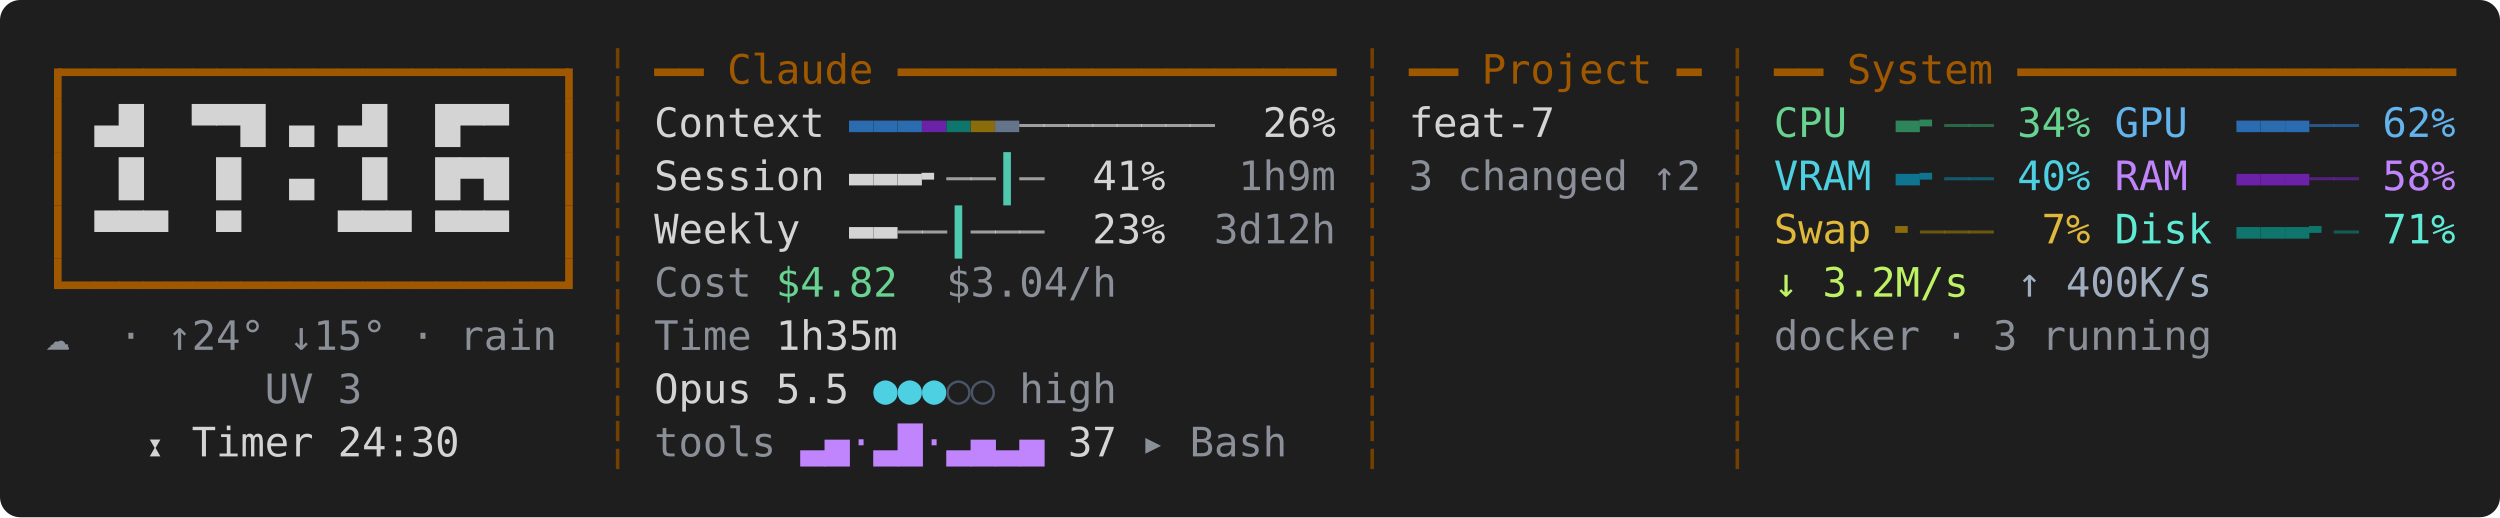
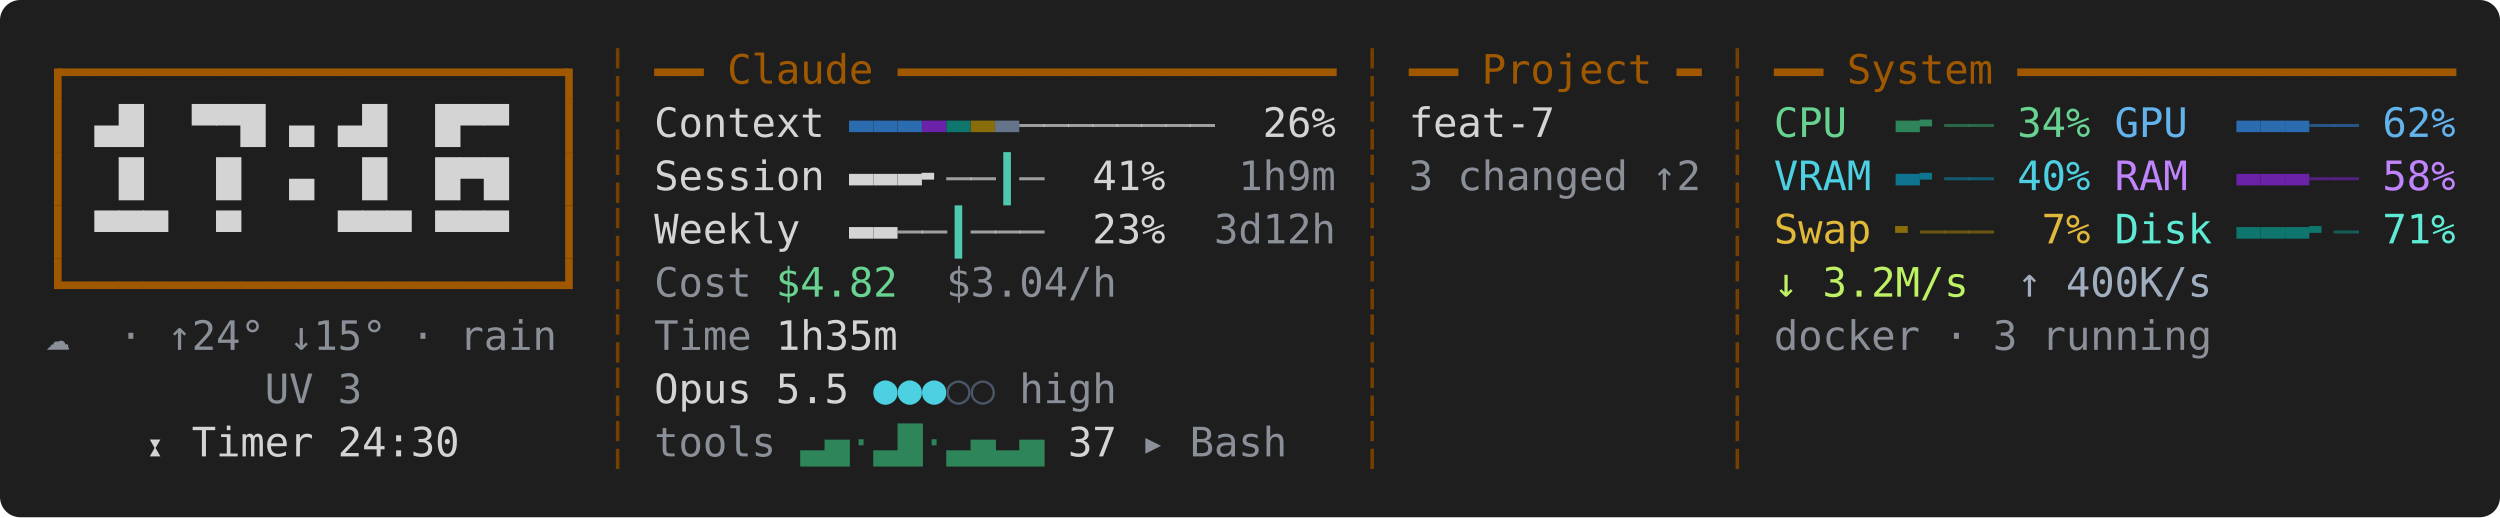
<svg xmlns="http://www.w3.org/2000/svg" width="986" height="204" viewBox="0 0 986 204" font-family="DejaVu Sans Mono, Menlo, Consolas, monospace" font-size="16">
  <rect width="986" height="204" rx="8" fill="#1e1e1e" />
  <line x1="22.8" y1="28.5" x2="27.6" y2="28.5" stroke="#a05800" stroke-width="3" />
  <line x1="22.8" y1="27.0" x2="22.8" y2="39.0" stroke="#a05800" stroke-width="3" />
  <line x1="27.6" y1="28.5" x2="37.6" y2="28.5" stroke="#a05800" stroke-width="3" />
  <line x1="37.2" y1="28.5" x2="47.2" y2="28.5" stroke="#a05800" stroke-width="3" />
  <line x1="46.8" y1="28.5" x2="56.8" y2="28.5" stroke="#a05800" stroke-width="3" />
  <line x1="56.4" y1="28.5" x2="66.4" y2="28.5" stroke="#a05800" stroke-width="3" />
  <line x1="66.0" y1="28.5" x2="76.0" y2="28.5" stroke="#a05800" stroke-width="3" />
  <line x1="75.6" y1="28.5" x2="85.6" y2="28.5" stroke="#a05800" stroke-width="3" />
  <line x1="85.2" y1="28.5" x2="95.2" y2="28.5" stroke="#a05800" stroke-width="3" />
  <line x1="94.8" y1="28.5" x2="104.8" y2="28.5" stroke="#a05800" stroke-width="3" />
  <line x1="104.4" y1="28.5" x2="114.4" y2="28.5" stroke="#a05800" stroke-width="3" />
  <line x1="114.0" y1="28.5" x2="124.0" y2="28.5" stroke="#a05800" stroke-width="3" />
  <line x1="123.6" y1="28.5" x2="133.6" y2="28.5" stroke="#a05800" stroke-width="3" />
  <line x1="133.2" y1="28.5" x2="143.2" y2="28.5" stroke="#a05800" stroke-width="3" />
  <line x1="142.8" y1="28.5" x2="152.8" y2="28.5" stroke="#a05800" stroke-width="3" />
  <line x1="152.4" y1="28.5" x2="162.4" y2="28.5" stroke="#a05800" stroke-width="3" />
  <line x1="162.0" y1="28.5" x2="172.0" y2="28.5" stroke="#a05800" stroke-width="3" />
  <line x1="171.6" y1="28.5" x2="181.6" y2="28.5" stroke="#a05800" stroke-width="3" />
  <line x1="181.2" y1="28.5" x2="191.2" y2="28.5" stroke="#a05800" stroke-width="3" />
  <line x1="190.8" y1="28.5" x2="200.8" y2="28.5" stroke="#a05800" stroke-width="3" />
  <line x1="200.4" y1="28.5" x2="210.4" y2="28.5" stroke="#a05800" stroke-width="3" />
  <line x1="210.0" y1="28.5" x2="220.0" y2="28.5" stroke="#a05800" stroke-width="3" />
  <line x1="224.4" y1="28.5" x2="219.6" y2="28.5" stroke="#a05800" stroke-width="3" />
  <line x1="224.4" y1="27.0" x2="224.4" y2="39.0" stroke="#a05800" stroke-width="3" />
  <line x1="243.6" y1="19" x2="243.6" y2="27.0" stroke="#744000" stroke-width="1.4" />
  <line x1="243.6" y1="30.0" x2="243.6" y2="38" stroke="#744000" stroke-width="1.4" />
  <line x1="258.0" y1="28.5" x2="268.0" y2="28.5" stroke="#a05800" stroke-width="3" />
  <line x1="267.6" y1="28.5" x2="277.6" y2="28.5" stroke="#a05800" stroke-width="3" />
  <text x="286.8" y="33" fill="#a05800">C</text>
  <text x="296.4" y="33" fill="#a05800">l</text>
  <text x="306.0" y="33" fill="#a05800">a</text>
  <text x="315.6" y="33" fill="#a05800">u</text>
  <text x="325.2" y="33" fill="#a05800">d</text>
  <text x="334.8" y="33" fill="#a05800">e</text>
  <line x1="354.0" y1="28.5" x2="364.0" y2="28.5" stroke="#a05800" stroke-width="3" />
  <line x1="363.6" y1="28.5" x2="373.6" y2="28.5" stroke="#a05800" stroke-width="3" />
  <line x1="373.2" y1="28.5" x2="383.2" y2="28.5" stroke="#a05800" stroke-width="3" />
  <line x1="382.8" y1="28.5" x2="392.8" y2="28.5" stroke="#a05800" stroke-width="3" />
  <line x1="392.4" y1="28.5" x2="402.4" y2="28.5" stroke="#a05800" stroke-width="3" />
  <line x1="402.0" y1="28.5" x2="412.0" y2="28.5" stroke="#a05800" stroke-width="3" />
  <line x1="411.6" y1="28.5" x2="421.6" y2="28.5" stroke="#a05800" stroke-width="3" />
  <line x1="421.2" y1="28.5" x2="431.2" y2="28.5" stroke="#a05800" stroke-width="3" />
  <line x1="430.8" y1="28.5" x2="440.8" y2="28.5" stroke="#a05800" stroke-width="3" />
  <line x1="440.4" y1="28.5" x2="450.4" y2="28.5" stroke="#a05800" stroke-width="3" />
  <line x1="450.0" y1="28.5" x2="460.0" y2="28.5" stroke="#a05800" stroke-width="3" />
  <line x1="459.6" y1="28.5" x2="469.6" y2="28.5" stroke="#a05800" stroke-width="3" />
  <line x1="469.2" y1="28.5" x2="479.2" y2="28.5" stroke="#a05800" stroke-width="3" />
  <line x1="478.8" y1="28.5" x2="488.8" y2="28.5" stroke="#a05800" stroke-width="3" />
  <line x1="488.4" y1="28.5" x2="498.4" y2="28.5" stroke="#a05800" stroke-width="3" />
  <line x1="498.0" y1="28.5" x2="508.0" y2="28.5" stroke="#a05800" stroke-width="3" />
  <line x1="507.6" y1="28.5" x2="517.6" y2="28.5" stroke="#a05800" stroke-width="3" />
  <line x1="517.2" y1="28.5" x2="527.2" y2="28.5" stroke="#a05800" stroke-width="3" />
  <line x1="541.2" y1="19" x2="541.2" y2="27.0" stroke="#744000" stroke-width="1.4" />
  <line x1="541.2" y1="30.0" x2="541.2" y2="38" stroke="#744000" stroke-width="1.4" />
  <line x1="555.6" y1="28.5" x2="565.6" y2="28.5" stroke="#a05800" stroke-width="3" />
  <line x1="565.2" y1="28.5" x2="575.2" y2="28.5" stroke="#a05800" stroke-width="3" />
  <text x="584.4" y="33" fill="#a05800">P</text>
  <text x="594.0" y="33" fill="#a05800">r</text>
  <text x="603.6" y="33" fill="#a05800">o</text>
  <text x="613.2" y="33" fill="#a05800">j</text>
  <text x="622.8" y="33" fill="#a05800">e</text>
  <text x="632.4" y="33" fill="#a05800">c</text>
  <text x="642.0" y="33" fill="#a05800">t</text>
  <line x1="661.2" y1="28.5" x2="671.2" y2="28.5" stroke="#a05800" stroke-width="3" />
  <line x1="685.2" y1="19" x2="685.2" y2="27.0" stroke="#744000" stroke-width="1.4" />
  <line x1="685.2" y1="30.0" x2="685.2" y2="38" stroke="#744000" stroke-width="1.4" />
  <line x1="699.6" y1="28.5" x2="709.6" y2="28.5" stroke="#a05800" stroke-width="3" />
  <line x1="709.2" y1="28.5" x2="719.2" y2="28.5" stroke="#a05800" stroke-width="3" />
  <text x="728.4" y="33" fill="#a05800">S</text>
  <text x="738.0" y="33" fill="#a05800">y</text>
  <text x="747.6" y="33" fill="#a05800">s</text>
  <text x="757.2" y="33" fill="#a05800">t</text>
  <text x="766.8" y="33" fill="#a05800">e</text>
  <text x="776.4" y="33" fill="#a05800">m</text>
  <line x1="795.6" y1="28.5" x2="805.6" y2="28.5" stroke="#a05800" stroke-width="3" />
  <line x1="805.2" y1="28.5" x2="815.2" y2="28.5" stroke="#a05800" stroke-width="3" />
  <line x1="814.8" y1="28.5" x2="824.8" y2="28.5" stroke="#a05800" stroke-width="3" />
  <line x1="824.4" y1="28.5" x2="834.4" y2="28.5" stroke="#a05800" stroke-width="3" />
  <line x1="834.0" y1="28.5" x2="844.0" y2="28.5" stroke="#a05800" stroke-width="3" />
  <line x1="843.6" y1="28.5" x2="853.6" y2="28.5" stroke="#a05800" stroke-width="3" />
  <line x1="853.2" y1="28.5" x2="863.2" y2="28.5" stroke="#a05800" stroke-width="3" />
  <line x1="862.8" y1="28.5" x2="872.8" y2="28.5" stroke="#a05800" stroke-width="3" />
  <line x1="872.4" y1="28.5" x2="882.4" y2="28.5" stroke="#a05800" stroke-width="3" />
  <line x1="882.0" y1="28.5" x2="892.0" y2="28.5" stroke="#a05800" stroke-width="3" />
  <line x1="891.6" y1="28.5" x2="901.6" y2="28.5" stroke="#a05800" stroke-width="3" />
  <line x1="901.2" y1="28.5" x2="911.2" y2="28.5" stroke="#a05800" stroke-width="3" />
  <line x1="910.8" y1="28.5" x2="920.8" y2="28.5" stroke="#a05800" stroke-width="3" />
  <line x1="920.4" y1="28.5" x2="930.4" y2="28.5" stroke="#a05800" stroke-width="3" />
  <line x1="930.0" y1="28.5" x2="940.0" y2="28.5" stroke="#a05800" stroke-width="3" />
  <line x1="939.6" y1="28.5" x2="949.6" y2="28.5" stroke="#a05800" stroke-width="3" />
  <line x1="949.2" y1="28.5" x2="959.2" y2="28.5" stroke="#a05800" stroke-width="3" />
  <line x1="958.8" y1="28.5" x2="968.8" y2="28.5" stroke="#a05800" stroke-width="3" />
  <line x1="22.8" y1="39" x2="22.8" y2="60" stroke="#a05800" stroke-width="3" />
  <rect x="37.2" y="49.5" width="10.0" height="8.5" fill="#d4d4d4" />
  <rect x="46.8" y="41" width="10.0" height="17" fill="#d4d4d4" />
  <rect x="75.6" y="41" width="10.0" height="8.5" fill="#d4d4d4" />
  <rect x="85.2" y="41" width="10.0" height="8.5" fill="#d4d4d4" />
  <rect x="94.8" y="41" width="10.0" height="17" fill="#d4d4d4" />
  <rect x="114.0" y="49.5" width="10.0" height="8.5" fill="#d4d4d4" />
  <rect x="133.2" y="49.5" width="10.0" height="8.5" fill="#d4d4d4" />
  <rect x="142.8" y="41" width="10.0" height="17" fill="#d4d4d4" />
  <rect x="171.6" y="41" width="10.0" height="17" fill="#d4d4d4" />
  <rect x="181.2" y="41" width="10.0" height="8.5" fill="#d4d4d4" />
  <rect x="190.8" y="41" width="10.0" height="8.5" fill="#d4d4d4" />
  <line x1="224.4" y1="39" x2="224.4" y2="60" stroke="#a05800" stroke-width="3" />
  <line x1="243.6" y1="40" x2="243.6" y2="48.0" stroke="#744000" stroke-width="1.4" />
  <line x1="243.6" y1="51.0" x2="243.6" y2="59" stroke="#744000" stroke-width="1.4" />
  <text x="258.0" y="54" fill="#d4d4d4">C</text>
  <text x="267.6" y="54" fill="#d4d4d4">o</text>
  <text x="277.2" y="54" fill="#d4d4d4">n</text>
  <text x="286.8" y="54" fill="#d4d4d4">t</text>
  <text x="296.4" y="54" fill="#d4d4d4">e</text>
  <text x="306.0" y="54" fill="#d4d4d4">x</text>
  <text x="315.6" y="54" fill="#d4d4d4">t</text>
  <text x="334.8" y="54" fill="#2b6cb0">▬</text>
  <text x="344.4" y="54" fill="#2b6cb0">▬</text>
  <text x="354.0" y="54" fill="#2b6cb0">▬</text>
  <text x="363.6" y="54" fill="#6b21a8">▬</text>
  <text x="373.2" y="54" fill="#0f766e">▬</text>
  <text x="382.8" y="54" fill="#8a6d0b">▬</text>
  <text x="392.4" y="54" fill="#64748b">▬</text>
  <line x1="402.0" y1="49.5" x2="412.0" y2="49.5" stroke="#d4d4d4" stroke-width="1.2" opacity="0.7" />
  <line x1="411.6" y1="49.5" x2="421.6" y2="49.5" stroke="#d4d4d4" stroke-width="1.2" opacity="0.7" />
  <line x1="421.2" y1="49.5" x2="431.2" y2="49.5" stroke="#d4d4d4" stroke-width="1.2" opacity="0.7" />
  <line x1="430.8" y1="49.5" x2="440.8" y2="49.5" stroke="#d4d4d4" stroke-width="1.2" opacity="0.7" />
  <line x1="440.4" y1="49.5" x2="450.4" y2="49.5" stroke="#d4d4d4" stroke-width="1.2" opacity="0.7" />
  <line x1="450.0" y1="49.5" x2="460.0" y2="49.5" stroke="#d4d4d4" stroke-width="1.2" opacity="0.7" />
  <line x1="459.6" y1="49.5" x2="469.6" y2="49.5" stroke="#d4d4d4" stroke-width="1.2" opacity="0.7" />
  <line x1="469.2" y1="49.5" x2="479.2" y2="49.5" stroke="#d4d4d4" stroke-width="1.2" opacity="0.7" />
  <text x="498.0" y="54" fill="#d4d4d4">2</text>
  <text x="507.6" y="54" fill="#d4d4d4">6</text>
  <text x="517.2" y="54" fill="#d4d4d4">%</text>
  <line x1="541.2" y1="40" x2="541.2" y2="48.0" stroke="#744000" stroke-width="1.4" />
  <line x1="541.2" y1="51.0" x2="541.2" y2="59" stroke="#744000" stroke-width="1.4" />
  <text x="555.6" y="54" fill="#d4d4d4">f</text>
  <text x="565.2" y="54" fill="#d4d4d4">e</text>
  <text x="574.8" y="54" fill="#d4d4d4">a</text>
  <text x="584.4" y="54" fill="#d4d4d4">t</text>
  <text x="594.0" y="54" fill="#d4d4d4">-</text>
  <text x="603.6" y="54" fill="#d4d4d4">7</text>
  <line x1="685.2" y1="40" x2="685.2" y2="48.0" stroke="#744000" stroke-width="1.4" />
  <line x1="685.2" y1="51.0" x2="685.2" y2="59" stroke="#744000" stroke-width="1.4" />
  <text x="699.6" y="54" fill="#68d391">C</text>
  <text x="709.2" y="54" fill="#68d391">P</text>
  <text x="718.8" y="54" fill="#68d391">U</text>
  <text x="747.6" y="54" fill="#2f855a">▬</text>
  <text x="757.2" y="54" fill="#2f855a">╸</text>
  <line x1="766.8" y1="49.5" x2="776.8" y2="49.5" stroke="#2f855a" stroke-width="1.2" opacity="0.7" />
  <line x1="776.4" y1="49.5" x2="786.4" y2="49.5" stroke="#2f855a" stroke-width="1.2" opacity="0.7" />
  <text x="795.6" y="54" fill="#68d391">3</text>
  <text x="805.2" y="54" fill="#68d391">4</text>
  <text x="814.8" y="54" fill="#68d391">%</text>
  <text x="834.0" y="54" fill="#63b3ed">G</text>
  <text x="843.6" y="54" fill="#63b3ed">P</text>
  <text x="853.2" y="54" fill="#63b3ed">U</text>
  <text x="882.0" y="54" fill="#2b6cb0">▬</text>
  <text x="891.6" y="54" fill="#2b6cb0">▬</text>
  <text x="901.2" y="54" fill="#2b6cb0">▬</text>
  <line x1="910.8" y1="49.5" x2="920.8" y2="49.5" stroke="#2b6cb0" stroke-width="1.2" opacity="0.7" />
  <line x1="920.4" y1="49.5" x2="930.4" y2="49.5" stroke="#2b6cb0" stroke-width="1.2" opacity="0.7" />
  <text x="939.6" y="54" fill="#63b3ed">6</text>
  <text x="949.2" y="54" fill="#63b3ed">2</text>
  <text x="958.8" y="54" fill="#63b3ed">%</text>
  <line x1="22.8" y1="60" x2="22.8" y2="81" stroke="#a05800" stroke-width="3" />
  <rect x="46.8" y="62" width="10.0" height="17" fill="#d4d4d4" />
  <rect x="85.2" y="62" width="10.0" height="17" fill="#d4d4d4" />
  <rect x="114.0" y="70.5" width="10.0" height="8.5" fill="#d4d4d4" />
  <rect x="142.8" y="62" width="10.0" height="17" fill="#d4d4d4" />
  <rect x="171.6" y="62" width="10.0" height="17" fill="#d4d4d4" />
  <rect x="181.2" y="62" width="10.0" height="8.5" fill="#d4d4d4" />
  <rect x="190.8" y="62" width="10.0" height="17" fill="#d4d4d4" />
  <line x1="224.4" y1="60" x2="224.4" y2="81" stroke="#a05800" stroke-width="3" />
  <line x1="243.6" y1="61" x2="243.6" y2="69.0" stroke="#744000" stroke-width="1.4" />
  <line x1="243.6" y1="72.0" x2="243.6" y2="80" stroke="#744000" stroke-width="1.4" />
  <text x="258.0" y="75" fill="#d4d4d4">S</text>
  <text x="267.6" y="75" fill="#d4d4d4">e</text>
  <text x="277.2" y="75" fill="#d4d4d4">s</text>
  <text x="286.8" y="75" fill="#d4d4d4">s</text>
  <text x="296.4" y="75" fill="#d4d4d4">i</text>
  <text x="306.0" y="75" fill="#d4d4d4">o</text>
  <text x="315.6" y="75" fill="#d4d4d4">n</text>
  <text x="334.8" y="75" fill="#d4d4d4">▬</text>
  <text x="344.4" y="75" fill="#d4d4d4">▬</text>
  <text x="354.0" y="75" fill="#d4d4d4">▬</text>
  <text x="363.6" y="75" fill="#d4d4d4">╸</text>
  <line x1="373.2" y1="70.5" x2="383.2" y2="70.5" stroke="#d4d4d4" stroke-width="1.2" opacity="0.7" />
  <line x1="382.8" y1="70.5" x2="392.8" y2="70.5" stroke="#d4d4d4" stroke-width="1.2" opacity="0.7" />
  <line x1="397.2" y1="60" x2="397.2" y2="81" stroke="#4ec9b0" stroke-width="3" />
  <line x1="402.0" y1="70.5" x2="412.0" y2="70.5" stroke="#d4d4d4" stroke-width="1.2" opacity="0.7" />
  <text x="430.8" y="75" fill="#d4d4d4">4</text>
  <text x="440.4" y="75" fill="#d4d4d4">1</text>
  <text x="450.0" y="75" fill="#d4d4d4">%</text>
  <text x="488.4" y="75" fill="#8a8f98">1</text>
  <text x="498.0" y="75" fill="#8a8f98">h</text>
  <text x="507.6" y="75" fill="#8a8f98">9</text>
  <text x="517.2" y="75" fill="#8a8f98">m</text>
  <line x1="541.2" y1="61" x2="541.2" y2="69.0" stroke="#744000" stroke-width="1.4" />
  <line x1="541.2" y1="72.0" x2="541.2" y2="80" stroke="#744000" stroke-width="1.4" />
  <text x="555.6" y="75" fill="#8a8f98">3</text>
  <text x="574.8" y="75" fill="#8a8f98">c</text>
  <text x="584.4" y="75" fill="#8a8f98">h</text>
  <text x="594.0" y="75" fill="#8a8f98">a</text>
  <text x="603.6" y="75" fill="#8a8f98">n</text>
  <text x="613.2" y="75" fill="#8a8f98">g</text>
  <text x="622.8" y="75" fill="#8a8f98">e</text>
  <text x="632.4" y="75" fill="#8a8f98">d</text>
  <text x="651.6" y="75" fill="#8a8f98">↑</text>
  <text x="661.2" y="75" fill="#8a8f98">2</text>
  <line x1="685.2" y1="61" x2="685.2" y2="69.0" stroke="#744000" stroke-width="1.4" />
  <line x1="685.2" y1="72.0" x2="685.2" y2="80" stroke="#744000" stroke-width="1.4" />
  <text x="699.6" y="75" fill="#4dd0e1">V</text>
  <text x="709.2" y="75" fill="#4dd0e1">R</text>
  <text x="718.8" y="75" fill="#4dd0e1">A</text>
  <text x="728.4" y="75" fill="#4dd0e1">M</text>
  <text x="747.6" y="75" fill="#0e7490">▬</text>
  <text x="757.2" y="75" fill="#0e7490">╸</text>
  <line x1="766.8" y1="70.5" x2="776.8" y2="70.5" stroke="#0e7490" stroke-width="1.2" opacity="0.7" />
  <line x1="776.4" y1="70.5" x2="786.4" y2="70.5" stroke="#0e7490" stroke-width="1.2" opacity="0.7" />
  <text x="795.6" y="75" fill="#4dd0e1">4</text>
  <text x="805.2" y="75" fill="#4dd0e1">0</text>
  <text x="814.8" y="75" fill="#4dd0e1">%</text>
  <text x="834.0" y="75" fill="#c084fc">R</text>
  <text x="843.6" y="75" fill="#c084fc">A</text>
  <text x="853.2" y="75" fill="#c084fc">M</text>
  <text x="882.0" y="75" fill="#6b21a8">▬</text>
  <text x="891.6" y="75" fill="#6b21a8">▬</text>
  <text x="901.2" y="75" fill="#6b21a8">▬</text>
  <line x1="910.8" y1="70.5" x2="920.8" y2="70.5" stroke="#6b21a8" stroke-width="1.2" opacity="0.7" />
  <line x1="920.4" y1="70.5" x2="930.4" y2="70.5" stroke="#6b21a8" stroke-width="1.2" opacity="0.7" />
  <text x="939.6" y="75" fill="#c084fc">5</text>
  <text x="949.2" y="75" fill="#c084fc">8</text>
  <text x="958.8" y="75" fill="#c084fc">%</text>
  <line x1="22.8" y1="81" x2="22.8" y2="102" stroke="#a05800" stroke-width="3" />
  <rect x="37.2" y="83" width="10.0" height="8.5" fill="#d4d4d4" />
  <rect x="46.8" y="83" width="10.0" height="8.5" fill="#d4d4d4" />
  <rect x="56.4" y="83" width="10.0" height="8.5" fill="#d4d4d4" />
  <rect x="85.2" y="83" width="10.0" height="8.5" fill="#d4d4d4" />
  <rect x="133.2" y="83" width="10.0" height="8.5" fill="#d4d4d4" />
  <rect x="142.8" y="83" width="10.0" height="8.5" fill="#d4d4d4" />
  <rect x="152.4" y="83" width="10.0" height="8.5" fill="#d4d4d4" />
  <rect x="171.6" y="83" width="10.0" height="8.5" fill="#d4d4d4" />
  <rect x="181.2" y="83" width="10.0" height="8.5" fill="#d4d4d4" />
  <rect x="190.8" y="83" width="10.0" height="8.5" fill="#d4d4d4" />
  <line x1="224.4" y1="81" x2="224.4" y2="102" stroke="#a05800" stroke-width="3" />
  <line x1="243.6" y1="82" x2="243.6" y2="90.0" stroke="#744000" stroke-width="1.4" />
  <line x1="243.6" y1="93.0" x2="243.6" y2="101" stroke="#744000" stroke-width="1.4" />
  <text x="258.0" y="96" fill="#d4d4d4">W</text>
  <text x="267.6" y="96" fill="#d4d4d4">e</text>
  <text x="277.2" y="96" fill="#d4d4d4">e</text>
  <text x="286.8" y="96" fill="#d4d4d4">k</text>
  <text x="296.4" y="96" fill="#d4d4d4">l</text>
  <text x="306.0" y="96" fill="#d4d4d4">y</text>
  <text x="334.8" y="96" fill="#d4d4d4">▬</text>
  <text x="344.4" y="96" fill="#d4d4d4">▬</text>
  <line x1="354.0" y1="91.5" x2="364.0" y2="91.5" stroke="#d4d4d4" stroke-width="1.2" opacity="0.7" />
  <line x1="363.6" y1="91.5" x2="373.6" y2="91.5" stroke="#d4d4d4" stroke-width="1.2" opacity="0.7" />
  <line x1="378.0" y1="81" x2="378.0" y2="102" stroke="#4ec9b0" stroke-width="3" />
  <line x1="382.8" y1="91.5" x2="392.8" y2="91.5" stroke="#d4d4d4" stroke-width="1.2" opacity="0.7" />
  <line x1="392.4" y1="91.5" x2="402.4" y2="91.5" stroke="#d4d4d4" stroke-width="1.2" opacity="0.7" />
  <line x1="402.0" y1="91.5" x2="412.0" y2="91.5" stroke="#d4d4d4" stroke-width="1.2" opacity="0.7" />
  <text x="430.8" y="96" fill="#d4d4d4">2</text>
  <text x="440.4" y="96" fill="#d4d4d4">3</text>
  <text x="450.0" y="96" fill="#d4d4d4">%</text>
  <text x="478.8" y="96" fill="#8a8f98">3</text>
  <text x="488.4" y="96" fill="#8a8f98">d</text>
  <text x="498.0" y="96" fill="#8a8f98">1</text>
  <text x="507.6" y="96" fill="#8a8f98">2</text>
  <text x="517.2" y="96" fill="#8a8f98">h</text>
  <line x1="541.2" y1="82" x2="541.2" y2="90.0" stroke="#744000" stroke-width="1.4" />
  <line x1="541.2" y1="93.0" x2="541.2" y2="101" stroke="#744000" stroke-width="1.4" />
  <line x1="685.2" y1="82" x2="685.2" y2="90.0" stroke="#744000" stroke-width="1.4" />
  <line x1="685.2" y1="93.0" x2="685.2" y2="101" stroke="#744000" stroke-width="1.4" />
  <text x="699.6" y="96" fill="#e0b83a">S</text>
  <text x="709.2" y="96" fill="#e0b83a">w</text>
  <text x="718.8" y="96" fill="#e0b83a">a</text>
  <text x="728.4" y="96" fill="#e0b83a">p</text>
  <text x="747.6" y="96" fill="#8a6d0b">╸</text>
  <line x1="757.2" y1="91.5" x2="767.2" y2="91.5" stroke="#8a6d0b" stroke-width="1.2" opacity="0.7" />
  <line x1="766.8" y1="91.5" x2="776.8" y2="91.5" stroke="#8a6d0b" stroke-width="1.2" opacity="0.7" />
  <line x1="776.4" y1="91.5" x2="786.4" y2="91.5" stroke="#8a6d0b" stroke-width="1.2" opacity="0.7" />
  <text x="805.2" y="96" fill="#e0b83a">7</text>
  <text x="814.8" y="96" fill="#e0b83a">%</text>
  <text x="834.0" y="96" fill="#5eead4">D</text>
  <text x="843.6" y="96" fill="#5eead4">i</text>
  <text x="853.2" y="96" fill="#5eead4">s</text>
  <text x="862.8" y="96" fill="#5eead4">k</text>
  <text x="882.0" y="96" fill="#0f766e">▬</text>
  <text x="891.6" y="96" fill="#0f766e">▬</text>
  <text x="901.2" y="96" fill="#0f766e">▬</text>
  <text x="910.8" y="96" fill="#0f766e">╸</text>
  <line x1="920.4" y1="91.5" x2="930.4" y2="91.5" stroke="#0f766e" stroke-width="1.2" opacity="0.7" />
  <text x="939.6" y="96" fill="#5eead4">7</text>
  <text x="949.2" y="96" fill="#5eead4">1</text>
  <text x="958.8" y="96" fill="#5eead4">%</text>
  <line x1="22.8" y1="112.5" x2="27.6" y2="112.5" stroke="#a05800" stroke-width="3" />
  <line x1="22.8" y1="114.0" x2="22.8" y2="102.0" stroke="#a05800" stroke-width="3" />
  <line x1="27.6" y1="112.5" x2="37.6" y2="112.5" stroke="#a05800" stroke-width="3" />
  <line x1="37.2" y1="112.5" x2="47.2" y2="112.5" stroke="#a05800" stroke-width="3" />
  <line x1="46.8" y1="112.5" x2="56.8" y2="112.5" stroke="#a05800" stroke-width="3" />
  <line x1="56.4" y1="112.5" x2="66.4" y2="112.5" stroke="#a05800" stroke-width="3" />
  <line x1="66.0" y1="112.5" x2="76.0" y2="112.5" stroke="#a05800" stroke-width="3" />
  <line x1="75.6" y1="112.5" x2="85.6" y2="112.5" stroke="#a05800" stroke-width="3" />
  <line x1="85.2" y1="112.5" x2="95.2" y2="112.5" stroke="#a05800" stroke-width="3" />
  <line x1="94.8" y1="112.5" x2="104.8" y2="112.5" stroke="#a05800" stroke-width="3" />
  <line x1="104.4" y1="112.5" x2="114.4" y2="112.5" stroke="#a05800" stroke-width="3" />
  <line x1="114.0" y1="112.5" x2="124.0" y2="112.5" stroke="#a05800" stroke-width="3" />
  <line x1="123.6" y1="112.5" x2="133.6" y2="112.5" stroke="#a05800" stroke-width="3" />
  <line x1="133.2" y1="112.5" x2="143.2" y2="112.5" stroke="#a05800" stroke-width="3" />
  <line x1="142.8" y1="112.5" x2="152.8" y2="112.5" stroke="#a05800" stroke-width="3" />
  <line x1="152.4" y1="112.5" x2="162.4" y2="112.5" stroke="#a05800" stroke-width="3" />
  <line x1="162.0" y1="112.5" x2="172.0" y2="112.5" stroke="#a05800" stroke-width="3" />
  <line x1="171.6" y1="112.5" x2="181.6" y2="112.5" stroke="#a05800" stroke-width="3" />
  <line x1="181.2" y1="112.5" x2="191.2" y2="112.5" stroke="#a05800" stroke-width="3" />
  <line x1="190.8" y1="112.5" x2="200.8" y2="112.5" stroke="#a05800" stroke-width="3" />
  <line x1="200.4" y1="112.5" x2="210.4" y2="112.5" stroke="#a05800" stroke-width="3" />
  <line x1="210.0" y1="112.5" x2="220.0" y2="112.5" stroke="#a05800" stroke-width="3" />
  <line x1="224.4" y1="112.5" x2="219.6" y2="112.5" stroke="#a05800" stroke-width="3" />
  <line x1="224.4" y1="114.0" x2="224.4" y2="102.0" stroke="#a05800" stroke-width="3" />
  <line x1="243.6" y1="103" x2="243.6" y2="111.0" stroke="#744000" stroke-width="1.4" />
  <line x1="243.6" y1="114.0" x2="243.6" y2="122" stroke="#744000" stroke-width="1.4" />
  <text x="258.0" y="117" fill="#8a8f98">C</text>
  <text x="267.6" y="117" fill="#8a8f98">o</text>
  <text x="277.2" y="117" fill="#8a8f98">s</text>
  <text x="286.8" y="117" fill="#8a8f98">t</text>
  <text x="306.0" y="117" fill="#68d391">$</text>
  <text x="315.6" y="117" fill="#68d391">4</text>
  <text x="325.2" y="117" fill="#68d391">.</text>
  <text x="334.8" y="117" fill="#68d391">8</text>
  <text x="344.4" y="117" fill="#68d391">2</text>
  <text x="373.2" y="117" fill="#8a8f98">$</text>
  <text x="382.8" y="117" fill="#8a8f98">3</text>
  <text x="392.4" y="117" fill="#8a8f98">.</text>
  <text x="402.0" y="117" fill="#8a8f98">0</text>
  <text x="411.6" y="117" fill="#8a8f98">4</text>
  <text x="421.2" y="117" fill="#8a8f98">/</text>
  <text x="430.8" y="117" fill="#8a8f98">h</text>
  <line x1="541.2" y1="103" x2="541.2" y2="111.0" stroke="#744000" stroke-width="1.4" />
  <line x1="541.2" y1="114.0" x2="541.2" y2="122" stroke="#744000" stroke-width="1.4" />
  <line x1="685.2" y1="103" x2="685.2" y2="111.0" stroke="#744000" stroke-width="1.4" />
  <line x1="685.2" y1="114.0" x2="685.2" y2="122" stroke="#744000" stroke-width="1.4" />
  <text x="699.6" y="117" fill="#bef264">↓</text>
  <text x="718.8" y="117" fill="#bef264">3</text>
  <text x="728.4" y="117" fill="#bef264">.</text>
  <text x="738.0" y="117" fill="#bef264">2</text>
  <text x="747.6" y="117" fill="#bef264">M</text>
  <text x="757.2" y="117" fill="#bef264">/</text>
  <text x="766.8" y="117" fill="#bef264">s</text>
  <text x="795.6" y="117" fill="#a0aec0">↑</text>
  <text x="814.8" y="117" fill="#a0aec0">4</text>
  <text x="824.4" y="117" fill="#a0aec0">0</text>
  <text x="834.0" y="117" fill="#a0aec0">0</text>
  <text x="843.6" y="117" fill="#a0aec0">K</text>
  <text x="853.2" y="117" fill="#a0aec0">/</text>
  <text x="862.8" y="117" fill="#a0aec0">s</text>
  <text x="18.0" y="138" fill="#8a8f98">☁</text>
  <text x="46.8" y="138" fill="#8a8f98">·</text>
  <text x="66.0" y="138" fill="#8a8f98">↑</text>
  <text x="75.6" y="138" fill="#8a8f98">2</text>
  <text x="85.2" y="138" fill="#8a8f98">4</text>
  <text x="94.8" y="138" fill="#8a8f98">°</text>
  <text x="114.0" y="138" fill="#8a8f98">↓</text>
  <text x="123.6" y="138" fill="#8a8f98">1</text>
  <text x="133.2" y="138" fill="#8a8f98">5</text>
  <text x="142.8" y="138" fill="#8a8f98">°</text>
  <text x="162.0" y="138" fill="#8a8f98">·</text>
  <text x="181.2" y="138" fill="#8a8f98">r</text>
  <text x="190.8" y="138" fill="#8a8f98">a</text>
  <text x="200.4" y="138" fill="#8a8f98">i</text>
  <text x="210.0" y="138" fill="#8a8f98">n</text>
  <line x1="243.6" y1="124" x2="243.6" y2="132.0" stroke="#744000" stroke-width="1.4" />
  <line x1="243.6" y1="135.0" x2="243.6" y2="143" stroke="#744000" stroke-width="1.4" />
  <text x="258.0" y="138" fill="#8a8f98">T</text>
  <text x="267.6" y="138" fill="#8a8f98">i</text>
  <text x="277.2" y="138" fill="#8a8f98">m</text>
  <text x="286.8" y="138" fill="#8a8f98">e</text>
  <text x="306.0" y="138" fill="#d4d4d4">1</text>
  <text x="315.6" y="138" fill="#d4d4d4">h</text>
  <text x="325.2" y="138" fill="#d4d4d4">3</text>
  <text x="334.8" y="138" fill="#d4d4d4">5</text>
  <text x="344.4" y="138" fill="#d4d4d4">m</text>
  <line x1="541.2" y1="124" x2="541.2" y2="132.0" stroke="#744000" stroke-width="1.4" />
  <line x1="541.2" y1="135.0" x2="541.2" y2="143" stroke="#744000" stroke-width="1.4" />
  <line x1="685.2" y1="124" x2="685.2" y2="132.0" stroke="#744000" stroke-width="1.4" />
  <line x1="685.2" y1="135.0" x2="685.2" y2="143" stroke="#744000" stroke-width="1.4" />
  <text x="699.6" y="138" fill="#8a8f98">d</text>
  <text x="709.2" y="138" fill="#8a8f98">o</text>
  <text x="718.8" y="138" fill="#8a8f98">c</text>
  <text x="728.4" y="138" fill="#8a8f98">k</text>
  <text x="738.0" y="138" fill="#8a8f98">e</text>
  <text x="747.6" y="138" fill="#8a8f98">r</text>
  <text x="766.8" y="138" fill="#8a8f98">·</text>
  <text x="786.0" y="138" fill="#8a8f98">3</text>
  <text x="805.2" y="138" fill="#8a8f98">r</text>
  <text x="814.8" y="138" fill="#8a8f98">u</text>
  <text x="824.4" y="138" fill="#8a8f98">n</text>
  <text x="834.0" y="138" fill="#8a8f98">n</text>
  <text x="843.6" y="138" fill="#8a8f98">i</text>
  <text x="853.2" y="138" fill="#8a8f98">n</text>
  <text x="862.8" y="138" fill="#8a8f98">g</text>
  <text x="104.4" y="159" fill="#8a8f98">U</text>
  <text x="114.0" y="159" fill="#8a8f98">V</text>
  <text x="133.2" y="159" fill="#8a8f98">3</text>
  <line x1="243.6" y1="145" x2="243.6" y2="153.0" stroke="#744000" stroke-width="1.4" />
  <line x1="243.6" y1="156.0" x2="243.6" y2="164" stroke="#744000" stroke-width="1.4" />
  <text x="258.0" y="159" fill="#d4d4d4">O</text>
  <text x="267.6" y="159" fill="#d4d4d4">p</text>
  <text x="277.2" y="159" fill="#d4d4d4">u</text>
  <text x="286.8" y="159" fill="#d4d4d4">s</text>
  <text x="306.0" y="159" fill="#d4d4d4">5</text>
  <text x="315.6" y="159" fill="#d4d4d4">.</text>
  <text x="325.2" y="159" fill="#d4d4d4">5</text>
  <text x="344.4" y="159" fill="#4dd0e1">●</text>
  <text x="354.0" y="159" fill="#4dd0e1">●</text>
  <text x="363.6" y="159" fill="#4dd0e1">●</text>
  <text x="373.2" y="159" fill="#4a5568">○</text>
  <text x="382.8" y="159" fill="#4a5568">○</text>
  <text x="402.0" y="159" fill="#8a8f98">h</text>
  <text x="411.6" y="159" fill="#8a8f98">i</text>
  <text x="421.2" y="159" fill="#8a8f98">g</text>
  <text x="430.8" y="159" fill="#8a8f98">h</text>
  <line x1="541.2" y1="145" x2="541.2" y2="153.0" stroke="#744000" stroke-width="1.4" />
  <line x1="541.2" y1="156.0" x2="541.2" y2="164" stroke="#744000" stroke-width="1.4" />
  <line x1="685.2" y1="145" x2="685.2" y2="153.0" stroke="#744000" stroke-width="1.4" />
  <line x1="685.2" y1="156.0" x2="685.2" y2="164" stroke="#744000" stroke-width="1.4" />
  <text x="56.4" y="180" fill="#d4d4d4">⧗</text>
  <text x="75.6" y="180" fill="#d4d4d4">T</text>
  <text x="85.2" y="180" fill="#d4d4d4">i</text>
  <text x="94.8" y="180" fill="#d4d4d4">m</text>
  <text x="104.4" y="180" fill="#d4d4d4">e</text>
  <text x="114.0" y="180" fill="#d4d4d4">r</text>
  <text x="133.2" y="180" fill="#d4d4d4">2</text>
  <text x="142.8" y="180" fill="#d4d4d4">4</text>
  <text x="152.4" y="180" fill="#d4d4d4">:</text>
  <text x="162.0" y="180" fill="#d4d4d4">3</text>
  <text x="171.6" y="180" fill="#d4d4d4">0</text>
  <line x1="243.6" y1="166" x2="243.6" y2="174.0" stroke="#744000" stroke-width="1.4" />
  <line x1="243.6" y1="177.0" x2="243.6" y2="185" stroke="#744000" stroke-width="1.4" />
  <text x="258.0" y="180" fill="#8a8f98">t</text>
  <text x="267.6" y="180" fill="#8a8f98">o</text>
  <text x="277.2" y="180" fill="#8a8f98">o</text>
  <text x="286.8" y="180" fill="#8a8f98">l</text>
  <text x="296.4" y="180" fill="#8a8f98">s</text>
-   <rect x="315.6" y="177.6" width="10.0" height="6.4" fill="#c084fc" />
-   <rect x="325.2" y="173.4" width="10.0" height="10.6" fill="#c084fc" />
-   <text x="334.8" y="180" fill="#c084fc">·</text>
-   <rect x="344.4" y="177.6" width="10.0" height="6.4" fill="#c084fc" />
-   <rect x="354.0" y="167" width="10.0" height="17" fill="#c084fc" />
-   <text x="363.6" y="180" fill="#c084fc">·</text>
-   <rect x="373.2" y="177.6" width="10.0" height="6.4" fill="#c084fc" />
-   <rect x="382.8" y="173.4" width="10.0" height="10.6" fill="#c084fc" />
-   <rect x="392.4" y="177.6" width="10.0" height="6.4" fill="#c084fc" />
-   <rect x="402.0" y="173.4" width="10.0" height="10.6" fill="#c084fc" />
+   <rect x="315.6" y="177.6" width="10.0" height="6.4" fill="#2f855a" />
+   <rect x="325.2" y="173.4" width="10.0" height="10.6" fill="#2f855a" />
+   <text x="334.8" y="180" fill="#2f855a">·</text>
+   <rect x="344.4" y="177.6" width="10.0" height="6.4" fill="#2f855a" />
+   <rect x="354.0" y="167" width="10.0" height="17" fill="#2f855a" />
+   <text x="363.6" y="180" fill="#2f855a">·</text>
+   <rect x="373.2" y="177.6" width="10.0" height="6.4" fill="#2f855a" />
+   <rect x="382.8" y="173.4" width="10.0" height="10.6" fill="#2f855a" />
+   <rect x="392.4" y="177.6" width="10.0" height="6.4" fill="#2f855a" />
+   <rect x="402.0" y="173.4" width="10.0" height="10.6" fill="#2f855a" />
  <text x="421.2" y="180" fill="#d4d4d4">3</text>
  <text x="430.8" y="180" fill="#d4d4d4">7</text>
  <text x="450.0" y="180" fill="#8a8f98">▸</text>
  <text x="469.2" y="180" fill="#8a8f98">B</text>
  <text x="478.8" y="180" fill="#8a8f98">a</text>
  <text x="488.4" y="180" fill="#8a8f98">s</text>
  <text x="498.0" y="180" fill="#8a8f98">h</text>
  <line x1="541.2" y1="166" x2="541.2" y2="174.0" stroke="#744000" stroke-width="1.4" />
  <line x1="541.2" y1="177.0" x2="541.2" y2="185" stroke="#744000" stroke-width="1.4" />
  <line x1="685.2" y1="166" x2="685.2" y2="174.0" stroke="#744000" stroke-width="1.4" />
  <line x1="685.2" y1="177.0" x2="685.2" y2="185" stroke="#744000" stroke-width="1.4" />
</svg>
